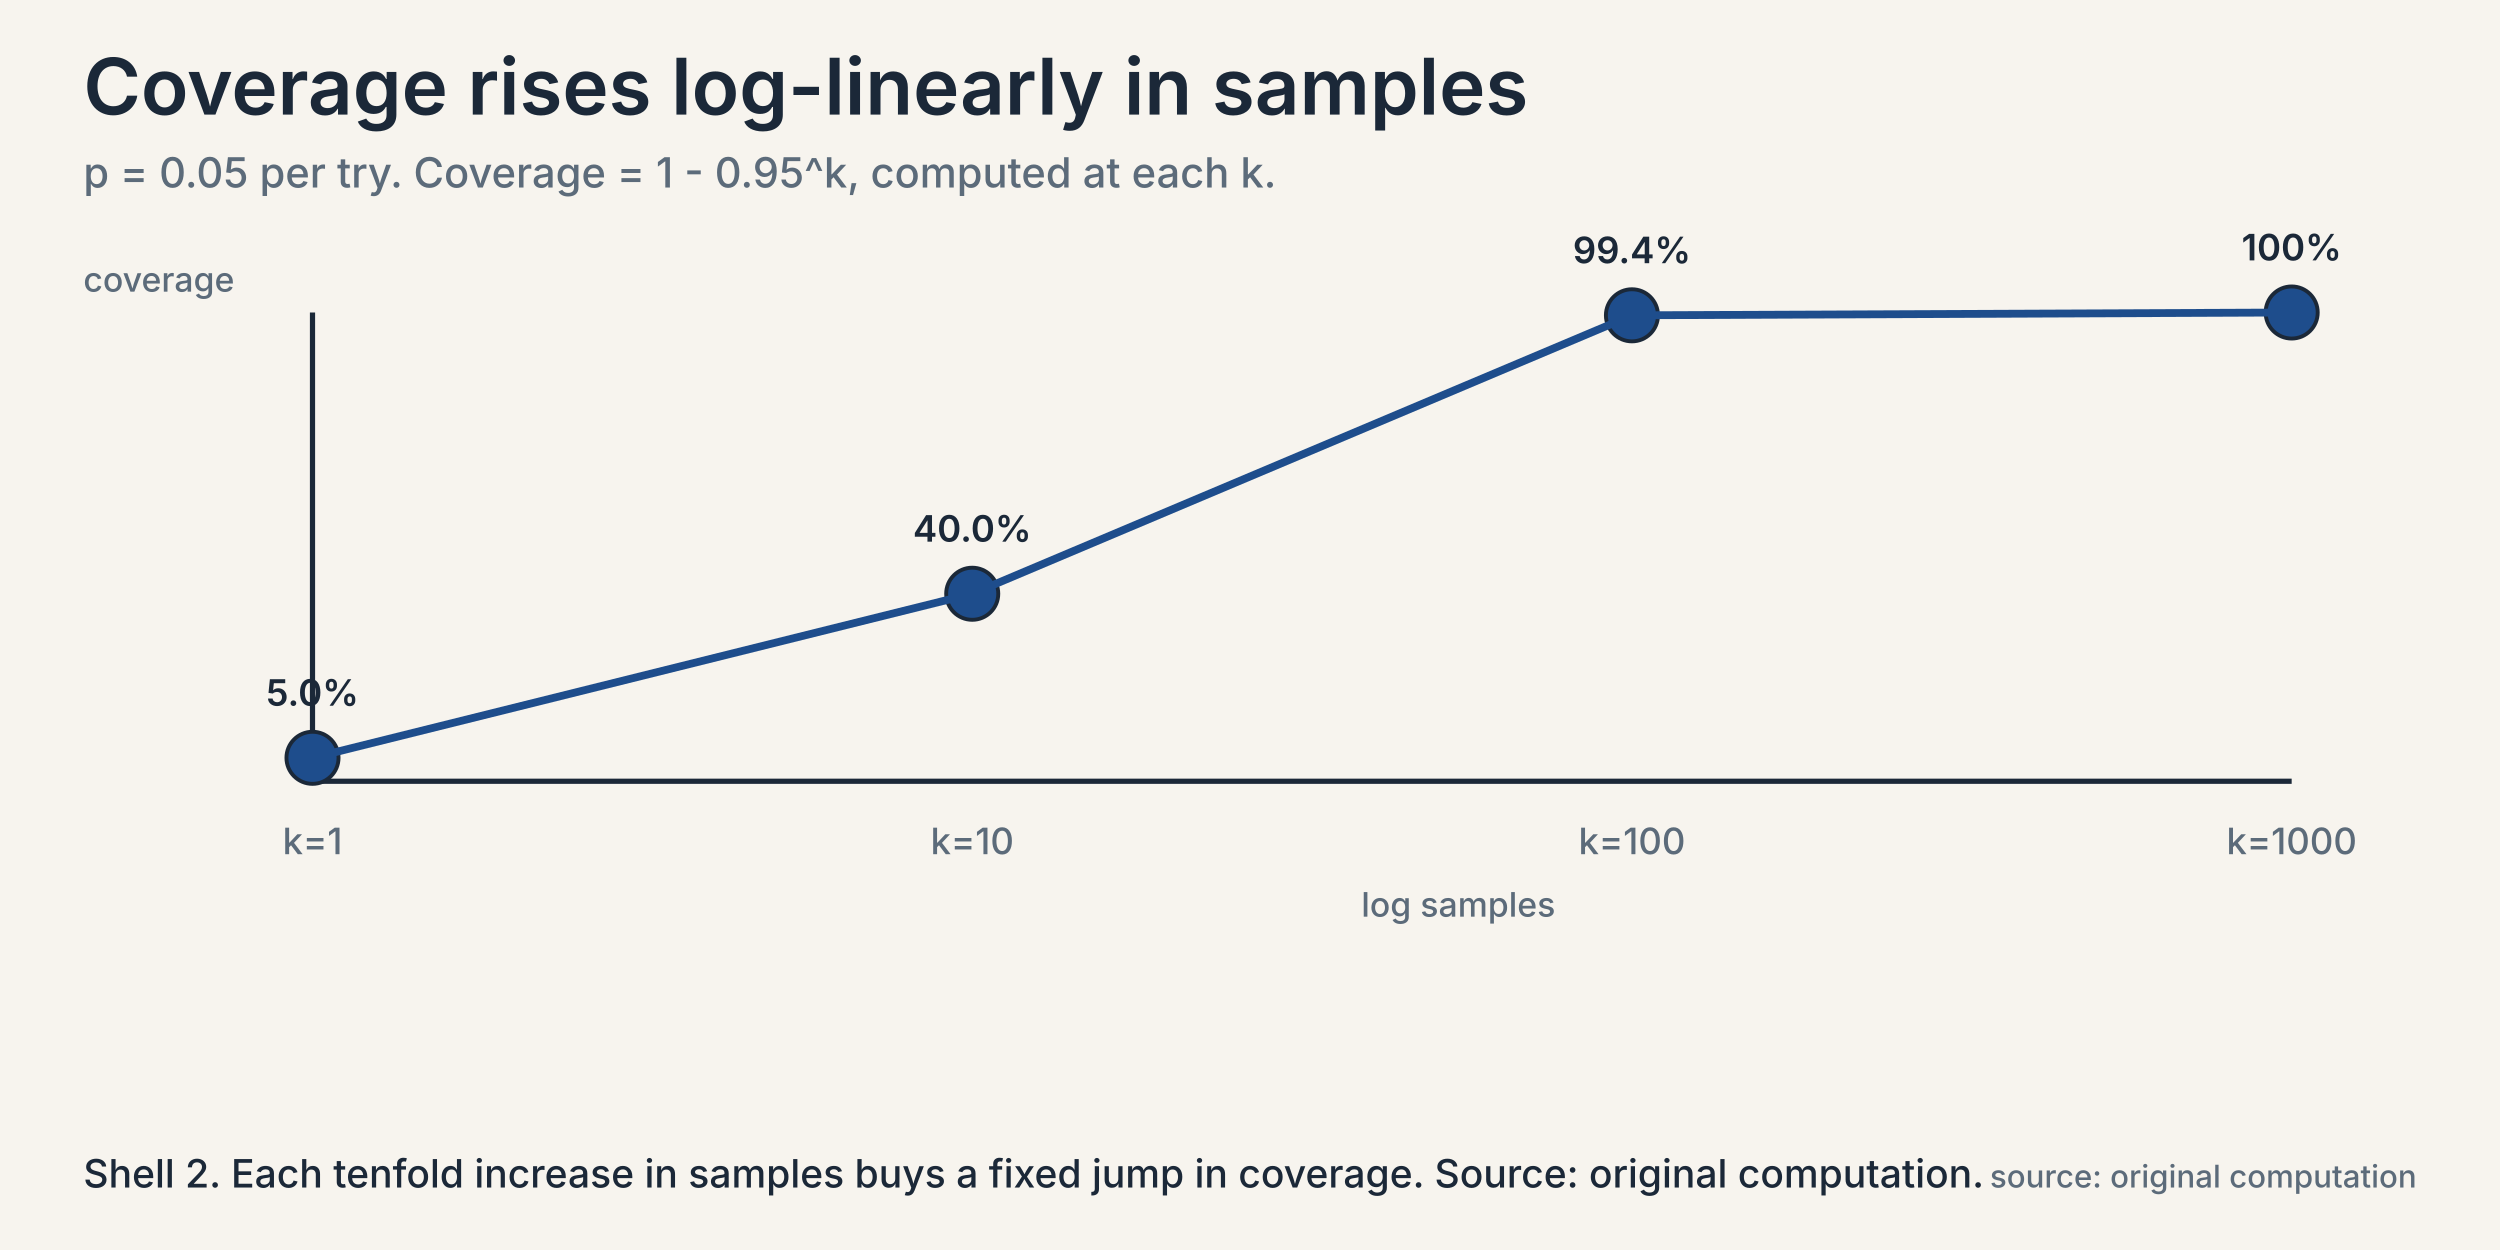
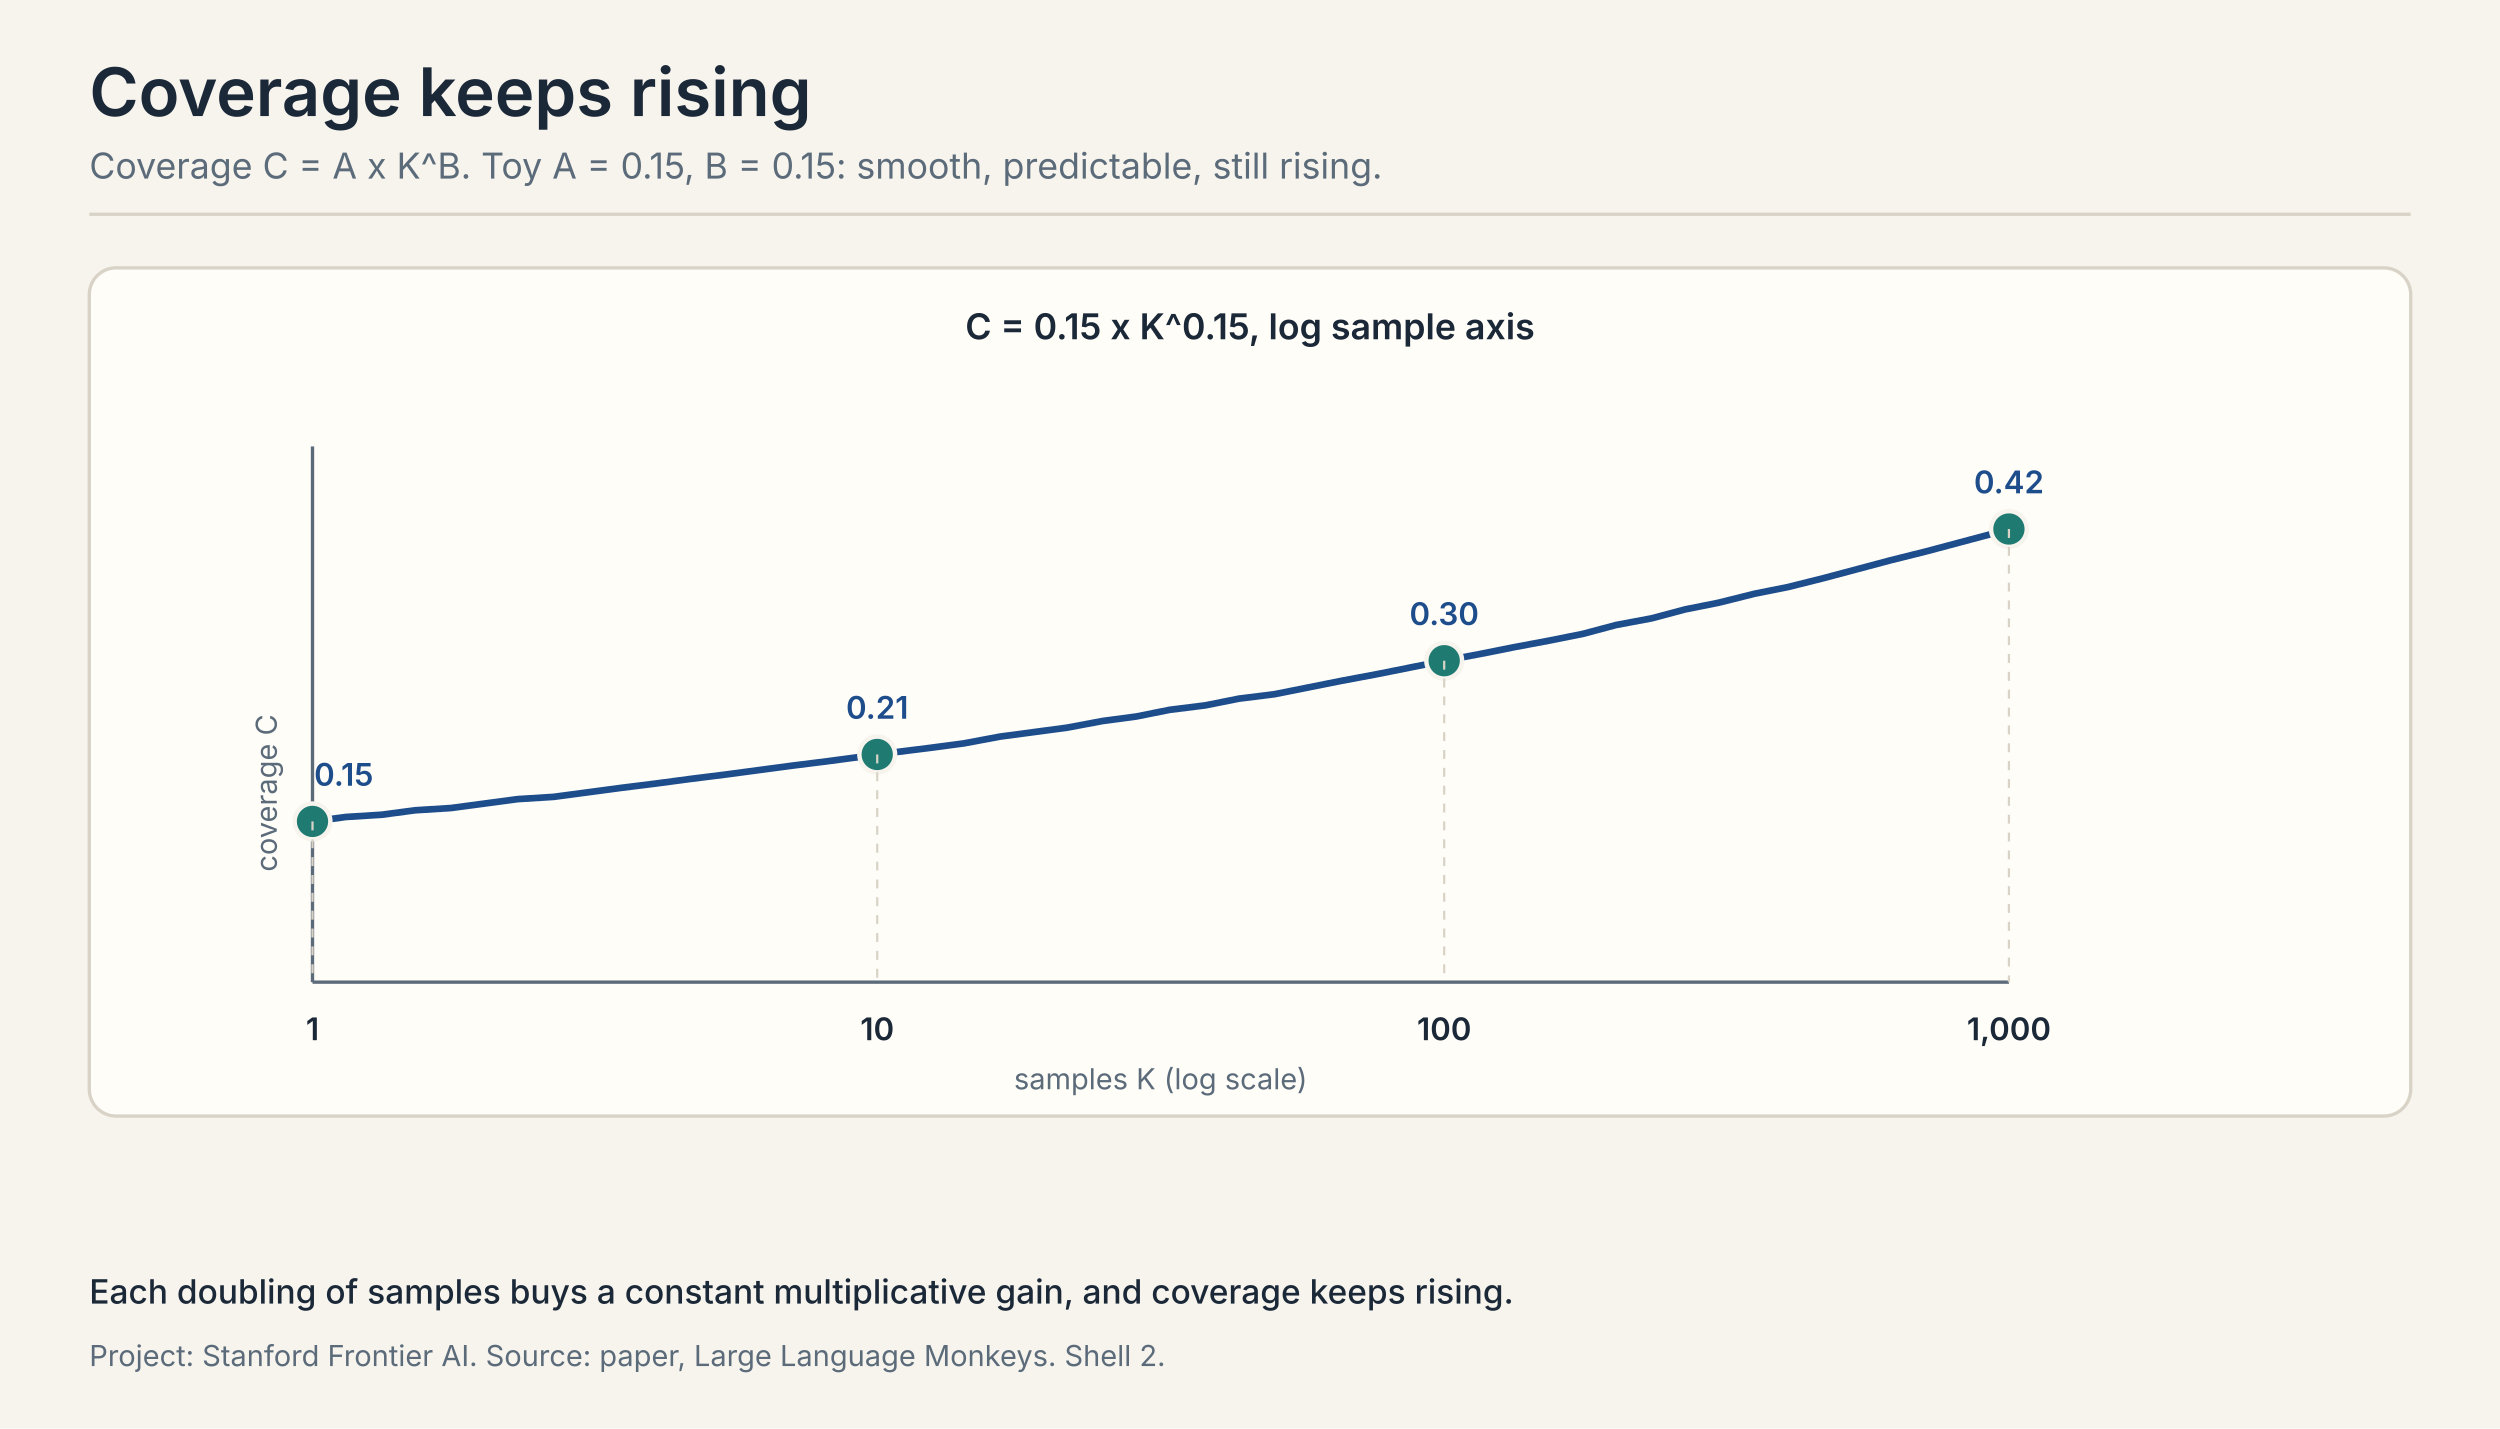
- <svg xmlns="http://www.w3.org/2000/svg" width="960" height="480" viewBox="0 0 960 480" font-family="Inter, 'Source Sans 3', 'IBM Plex Sans', system-ui, sans-serif">
-   <rect width="960" height="480" fill="#F7F4EE" rx="0" />
-   <text x="32" y="44" font-size="30" font-weight="600" fill="#1B2838">Coverage rises log-linearly in samples</text>
-   <text x="32" y="72" font-size="16" font-weight="450" fill="#5C6B7A">p = 0.05 per try. Coverage = 1 - 0.95^k, computed at each k.</text>
-   <line x1="120" y1="120" x2="120" y2="300" stroke="#1B2838" stroke-width="2" />
-   <line x1="120" y1="300" x2="880" y2="300" stroke="#1B2838" stroke-width="2" />
-   <circle cx="120.0" cy="291.0" r="10" fill="#1E4D8C" stroke="#1B2838" stroke-width="1.5" />
-   <text x="120.0" y="271.0" text-anchor="middle" font-size="14" font-weight="600" fill="#1B2838">5.0%</text>
-   <text x="120.0" y="328" text-anchor="middle" font-size="14" font-weight="450" fill="#5C6B7A">k=1</text>
-   <circle cx="373.333" cy="228.0" r="10" fill="#1E4D8C" stroke="#1B2838" stroke-width="1.5" />
-   <text x="373.333" y="208.0" text-anchor="middle" font-size="14" font-weight="600" fill="#1B2838">40.0%</text>
-   <text x="373.333" y="328" text-anchor="middle" font-size="14" font-weight="450" fill="#5C6B7A">k=10</text>
-   <line x1="120.0" y1="291.0" x2="373.333" y2="228.0" stroke="#1E4D8C" stroke-width="3" />
-   <circle cx="626.667" cy="121.08" r="10" fill="#1E4D8C" stroke="#1B2838" stroke-width="1.5" />
-   <text x="626.667" y="101.08" text-anchor="middle" font-size="14" font-weight="600" fill="#1B2838">99.4%</text>
-   <text x="626.667" y="328" text-anchor="middle" font-size="14" font-weight="450" fill="#5C6B7A">k=100</text>
-   <line x1="373.333" y1="228.0" x2="626.667" y2="121.08" stroke="#1E4D8C" stroke-width="3" />
-   <circle cx="880.0" cy="120.0" r="10" fill="#1E4D8C" stroke="#1B2838" stroke-width="1.5" />
-   <text x="880.0" y="100.0" text-anchor="middle" font-size="14" font-weight="600" fill="#1B2838">100%</text>
-   <text x="880.0" y="328" text-anchor="middle" font-size="14" font-weight="450" fill="#5C6B7A">k=1000</text>
-   <line x1="626.667" y1="121.08" x2="880.0" y2="120.0" stroke="#1E4D8C" stroke-width="3" />
-   <text x="32" y="112" text-anchor="start" font-size="13" font-weight="450" fill="#5C6B7A">coverage</text>
-   <text x="560.0" y="352" text-anchor="middle" font-size="13" font-weight="450" fill="#5C6B7A">log samples</text>
-   <text x="32" y="456" font-size="15" font-weight="500" fill="#1B2838">Shell 2. Each tenfold increase in samples buys a fixed jump in coverage. Source: original computation.</text>
-   <text x="928" y="456" text-anchor="end" font-size="12" font-weight="450" fill="#5C6B7A">source: original computation</text>
+ <svg xmlns="http://www.w3.org/2000/svg" width="1120" height="640" viewBox="0 0 1120 640" font-family="Inter, 'Source Sans 3', 'IBM Plex Sans', system-ui, sans-serif">
+   <rect width="1120" height="640" fill="#F7F4EE" />
+   <text x="40" y="52" font-size="30" font-weight="600" fill="#1B2838">Coverage keeps rising</text>
+   <text x="40" y="80" font-size="16" fill="#5C6B7A">Coverage C = A x K^B. Toy A = 0.15, B = 0.15: smooth, predictable, still rising.</text>
+   <line x1="40" y1="96" x2="1080" y2="96" stroke="#D9D3C7" stroke-width="1.5" />
+   <defs>
+     <marker id="arr" viewBox="0 0 10 10" refX="9" refY="5" markerWidth="7" markerHeight="7" orient="auto-start-reverse">
+       <path d="M0,0 L10,5 L0,10 z" fill="#1F7A72" />
+     </marker>
+   </defs>
+   <rect x="40" y="120" width="1040" height="380" rx="12" fill="#FFFDF8" stroke="#D9D3C7" stroke-width="1.5" />
+   <text x="560" y="152" font-size="16" font-weight="600" fill="#1B2838" text-anchor="middle">C = 0.15 x K^0.15, log sample axis</text>
+   <line x1="140" y1="200" x2="140" y2="440" stroke="#5C6B7A" stroke-width="1.5" />
+   <line x1="140" y1="440" x2="900" y2="440" stroke="#5C6B7A" stroke-width="1.5" />
+   <path d="M 140,368 L 155,366 L 171,365 L 186,363 L 202,362 L 217,360 L 232,358 L 248,357 L 263,355 L 278,353 L 294,351 L 309,349 L 325,347 L 340,345 L 355,343 L 371,341 L 386,339 L 401,337 L 417,335 L 432,333 L 448,330 L 463,328 L 478,326 L 494,323 L 509,321 L 524,318 L 540,316 L 555,313 L 571,311 L 586,308 L 601,305 L 617,302 L 632,299 L 647,296 L 663,293 L 678,290 L 694,287 L 709,284 L 724,280 L 740,277 L 755,273 L 770,270 L 786,266 L 801,263 L 817,259 L 832,255 L 847,251 L 863,247 L 878,243 L 893,239" fill="none" stroke="#1E4D8C" stroke-width="3" />
+   <circle cx="140" cy="368" r="8" fill="#1F7A72" stroke="#F7F4EE" stroke-width="2" />
+   <line x1="140" y1="368" x2="140" y2="440" stroke="#D9D3C7" stroke-width="1" stroke-dasharray="4 4" />
+   <text x="140" y="466" font-size="14" font-weight="600" fill="#1B2838" text-anchor="middle">1</text>
+   <text x="154" y="352" font-size="14" font-weight="600" fill="#1E4D8C" text-anchor="middle">0.15</text>
+   <circle cx="393" cy="338" r="8" fill="#1F7A72" stroke="#F7F4EE" stroke-width="2" />
+   <line x1="393" y1="338" x2="393" y2="440" stroke="#D9D3C7" stroke-width="1" stroke-dasharray="4 4" />
+   <text x="393" y="466" font-size="14" font-weight="600" fill="#1B2838" text-anchor="middle">10</text>
+   <text x="393" y="322" font-size="14" font-weight="600" fill="#1E4D8C" text-anchor="middle">0.21</text>
+   <circle cx="647" cy="296" r="8" fill="#1F7A72" stroke="#F7F4EE" stroke-width="2" />
+   <line x1="647" y1="296" x2="647" y2="440" stroke="#D9D3C7" stroke-width="1" stroke-dasharray="4 4" />
+   <text x="647" y="466" font-size="14" font-weight="600" fill="#1B2838" text-anchor="middle">100</text>
+   <text x="647" y="280" font-size="14" font-weight="600" fill="#1E4D8C" text-anchor="middle">0.30</text>
+   <circle cx="900" cy="237" r="8" fill="#1F7A72" stroke="#F7F4EE" stroke-width="2" />
+   <line x1="900" y1="237" x2="900" y2="440" stroke="#D9D3C7" stroke-width="1" stroke-dasharray="4 4" />
+   <text x="900" y="466" font-size="14" font-weight="600" fill="#1B2838" text-anchor="middle">1,000</text>
+   <text x="900" y="221" font-size="14" font-weight="600" fill="#1E4D8C" text-anchor="middle">0.42</text>
+   <text x="520.0" y="488" font-size="13" fill="#5C6B7A" text-anchor="middle">samples K (log scale)</text>
+   <text x="124" y="320.0" font-size="13" fill="#5C6B7A" text-anchor="end" transform="rotate(-90 124 320.0)">coverage C</text>
+   <text x="40" y="584" font-size="15" font-weight="450" fill="#1B2838">Each doubling of samples buys a constant multiplicative gain, and coverage keeps rising.</text>
+   <text x="40" y="612" font-size="13" fill="#5C6B7A">Project: Stanford Frontier AI. Source: paper, Large Language Monkeys. Shell 2.</text>
</svg>
